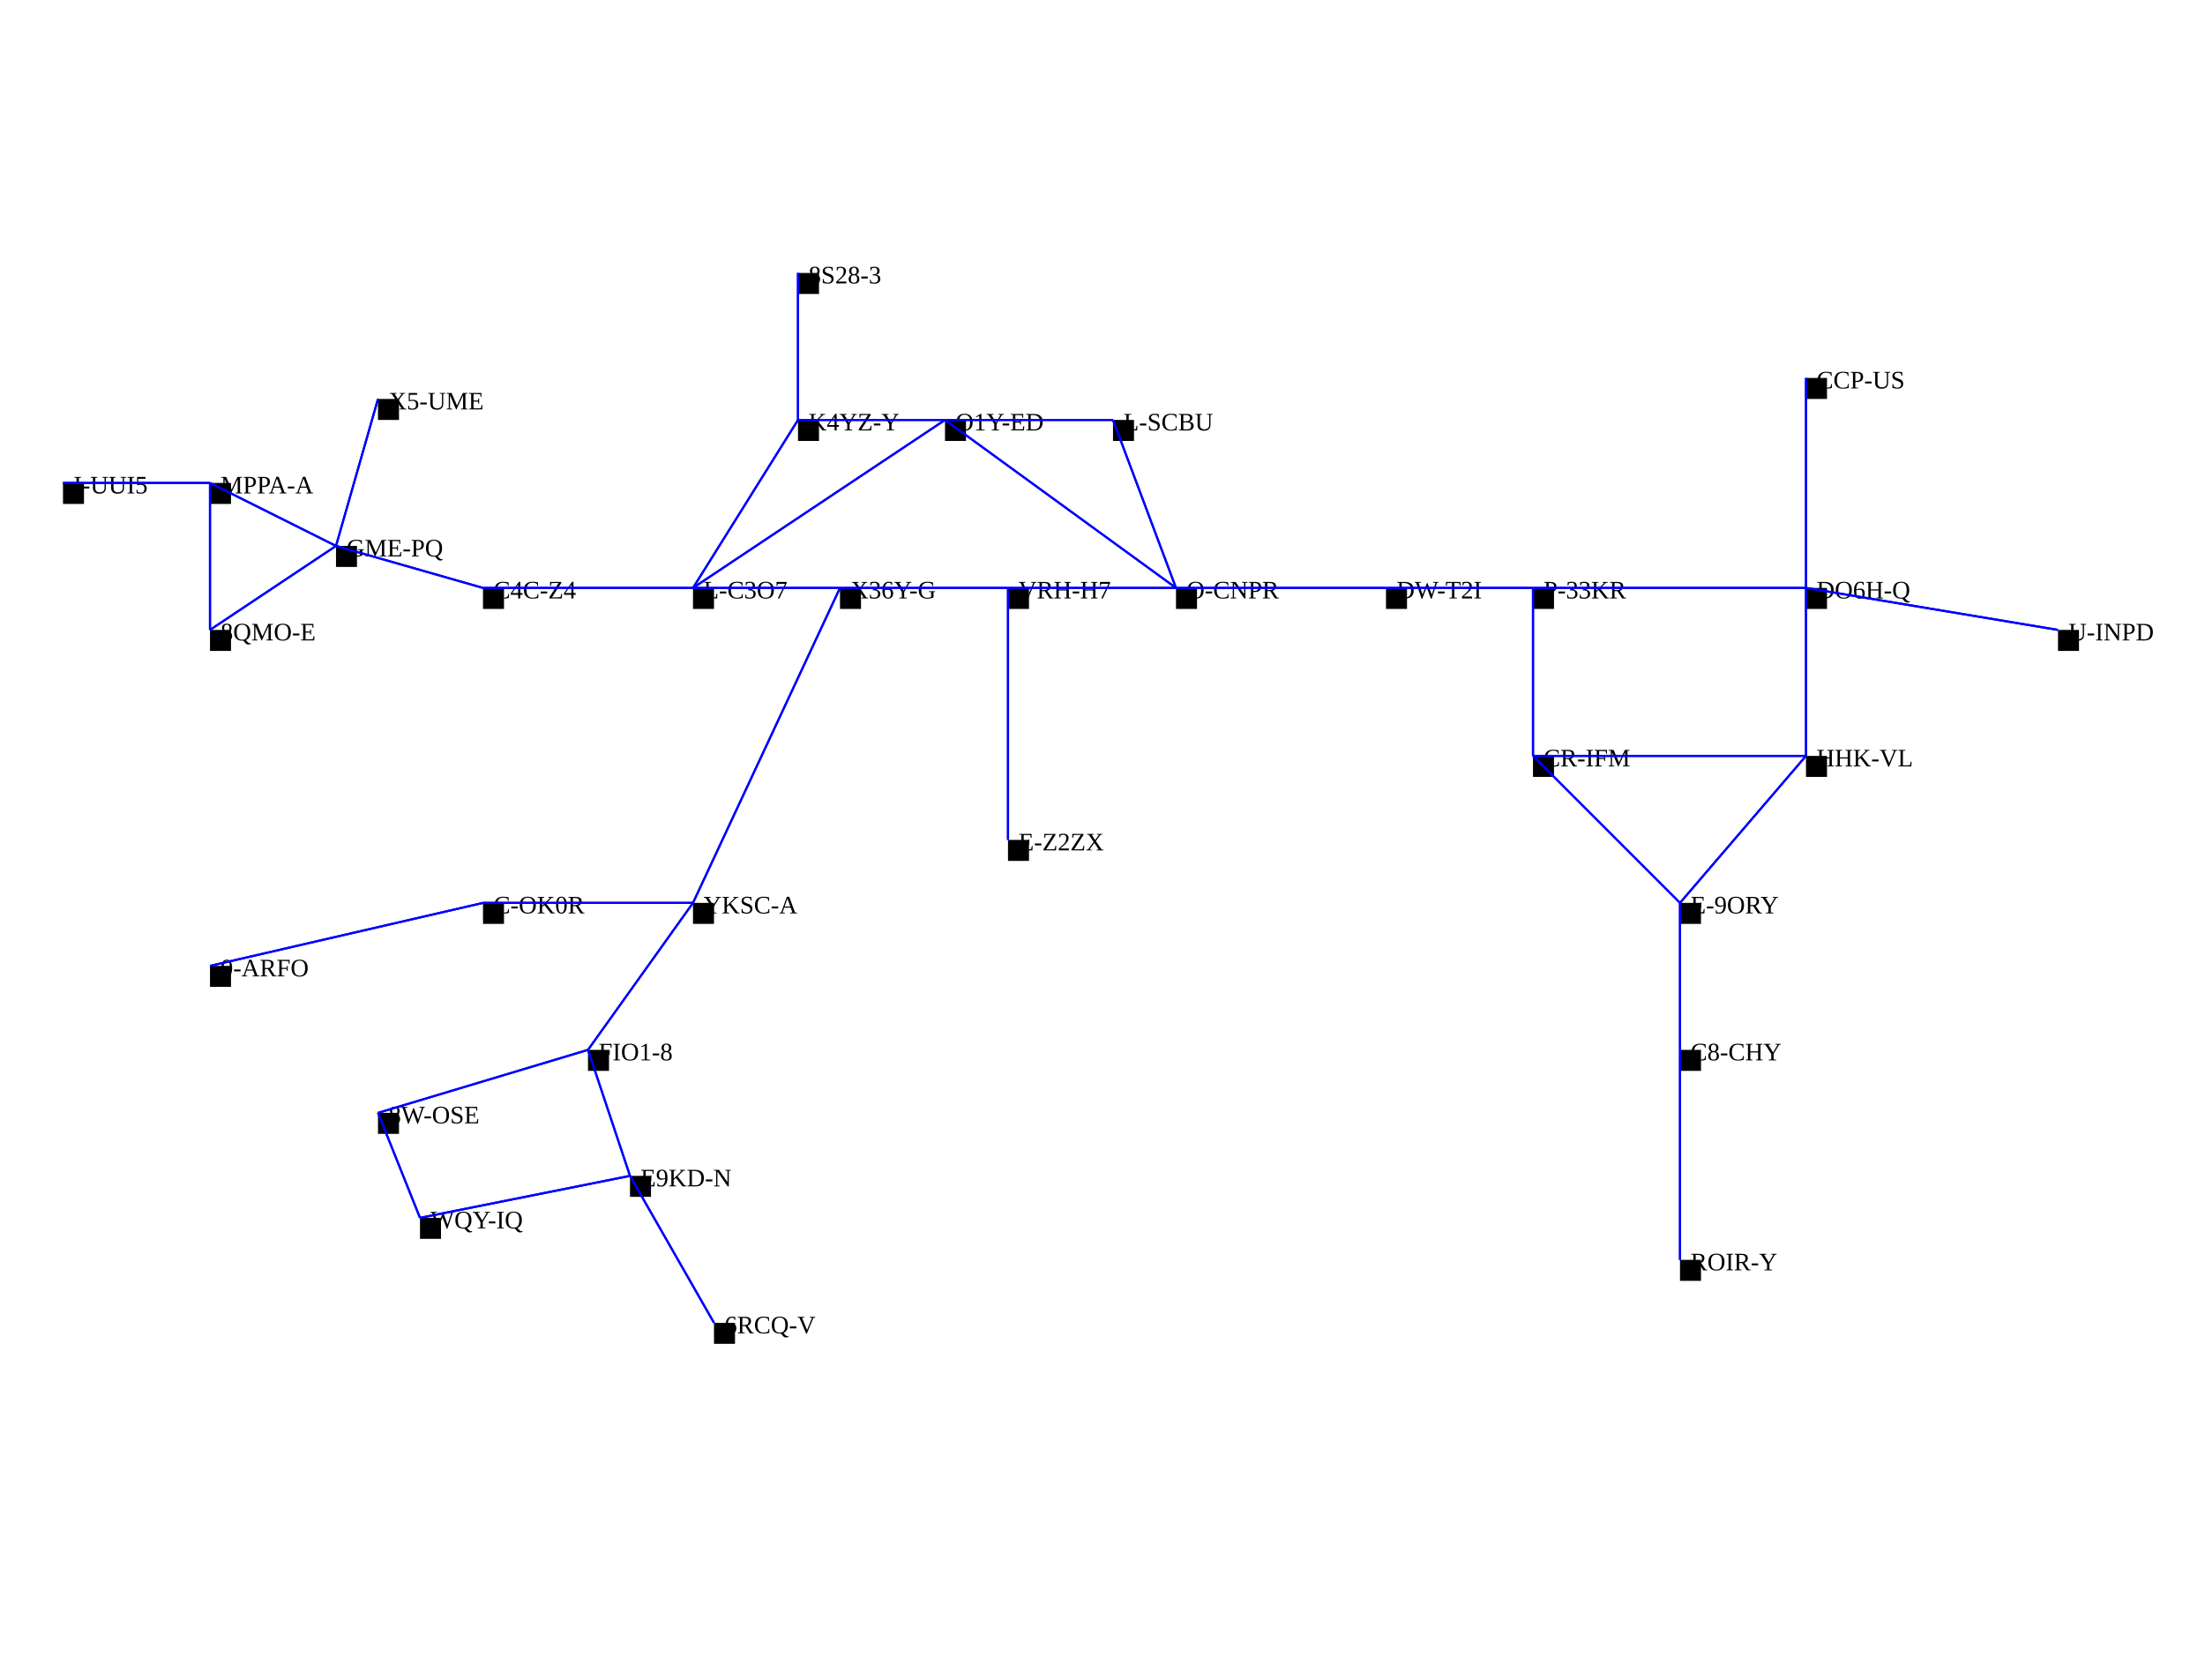
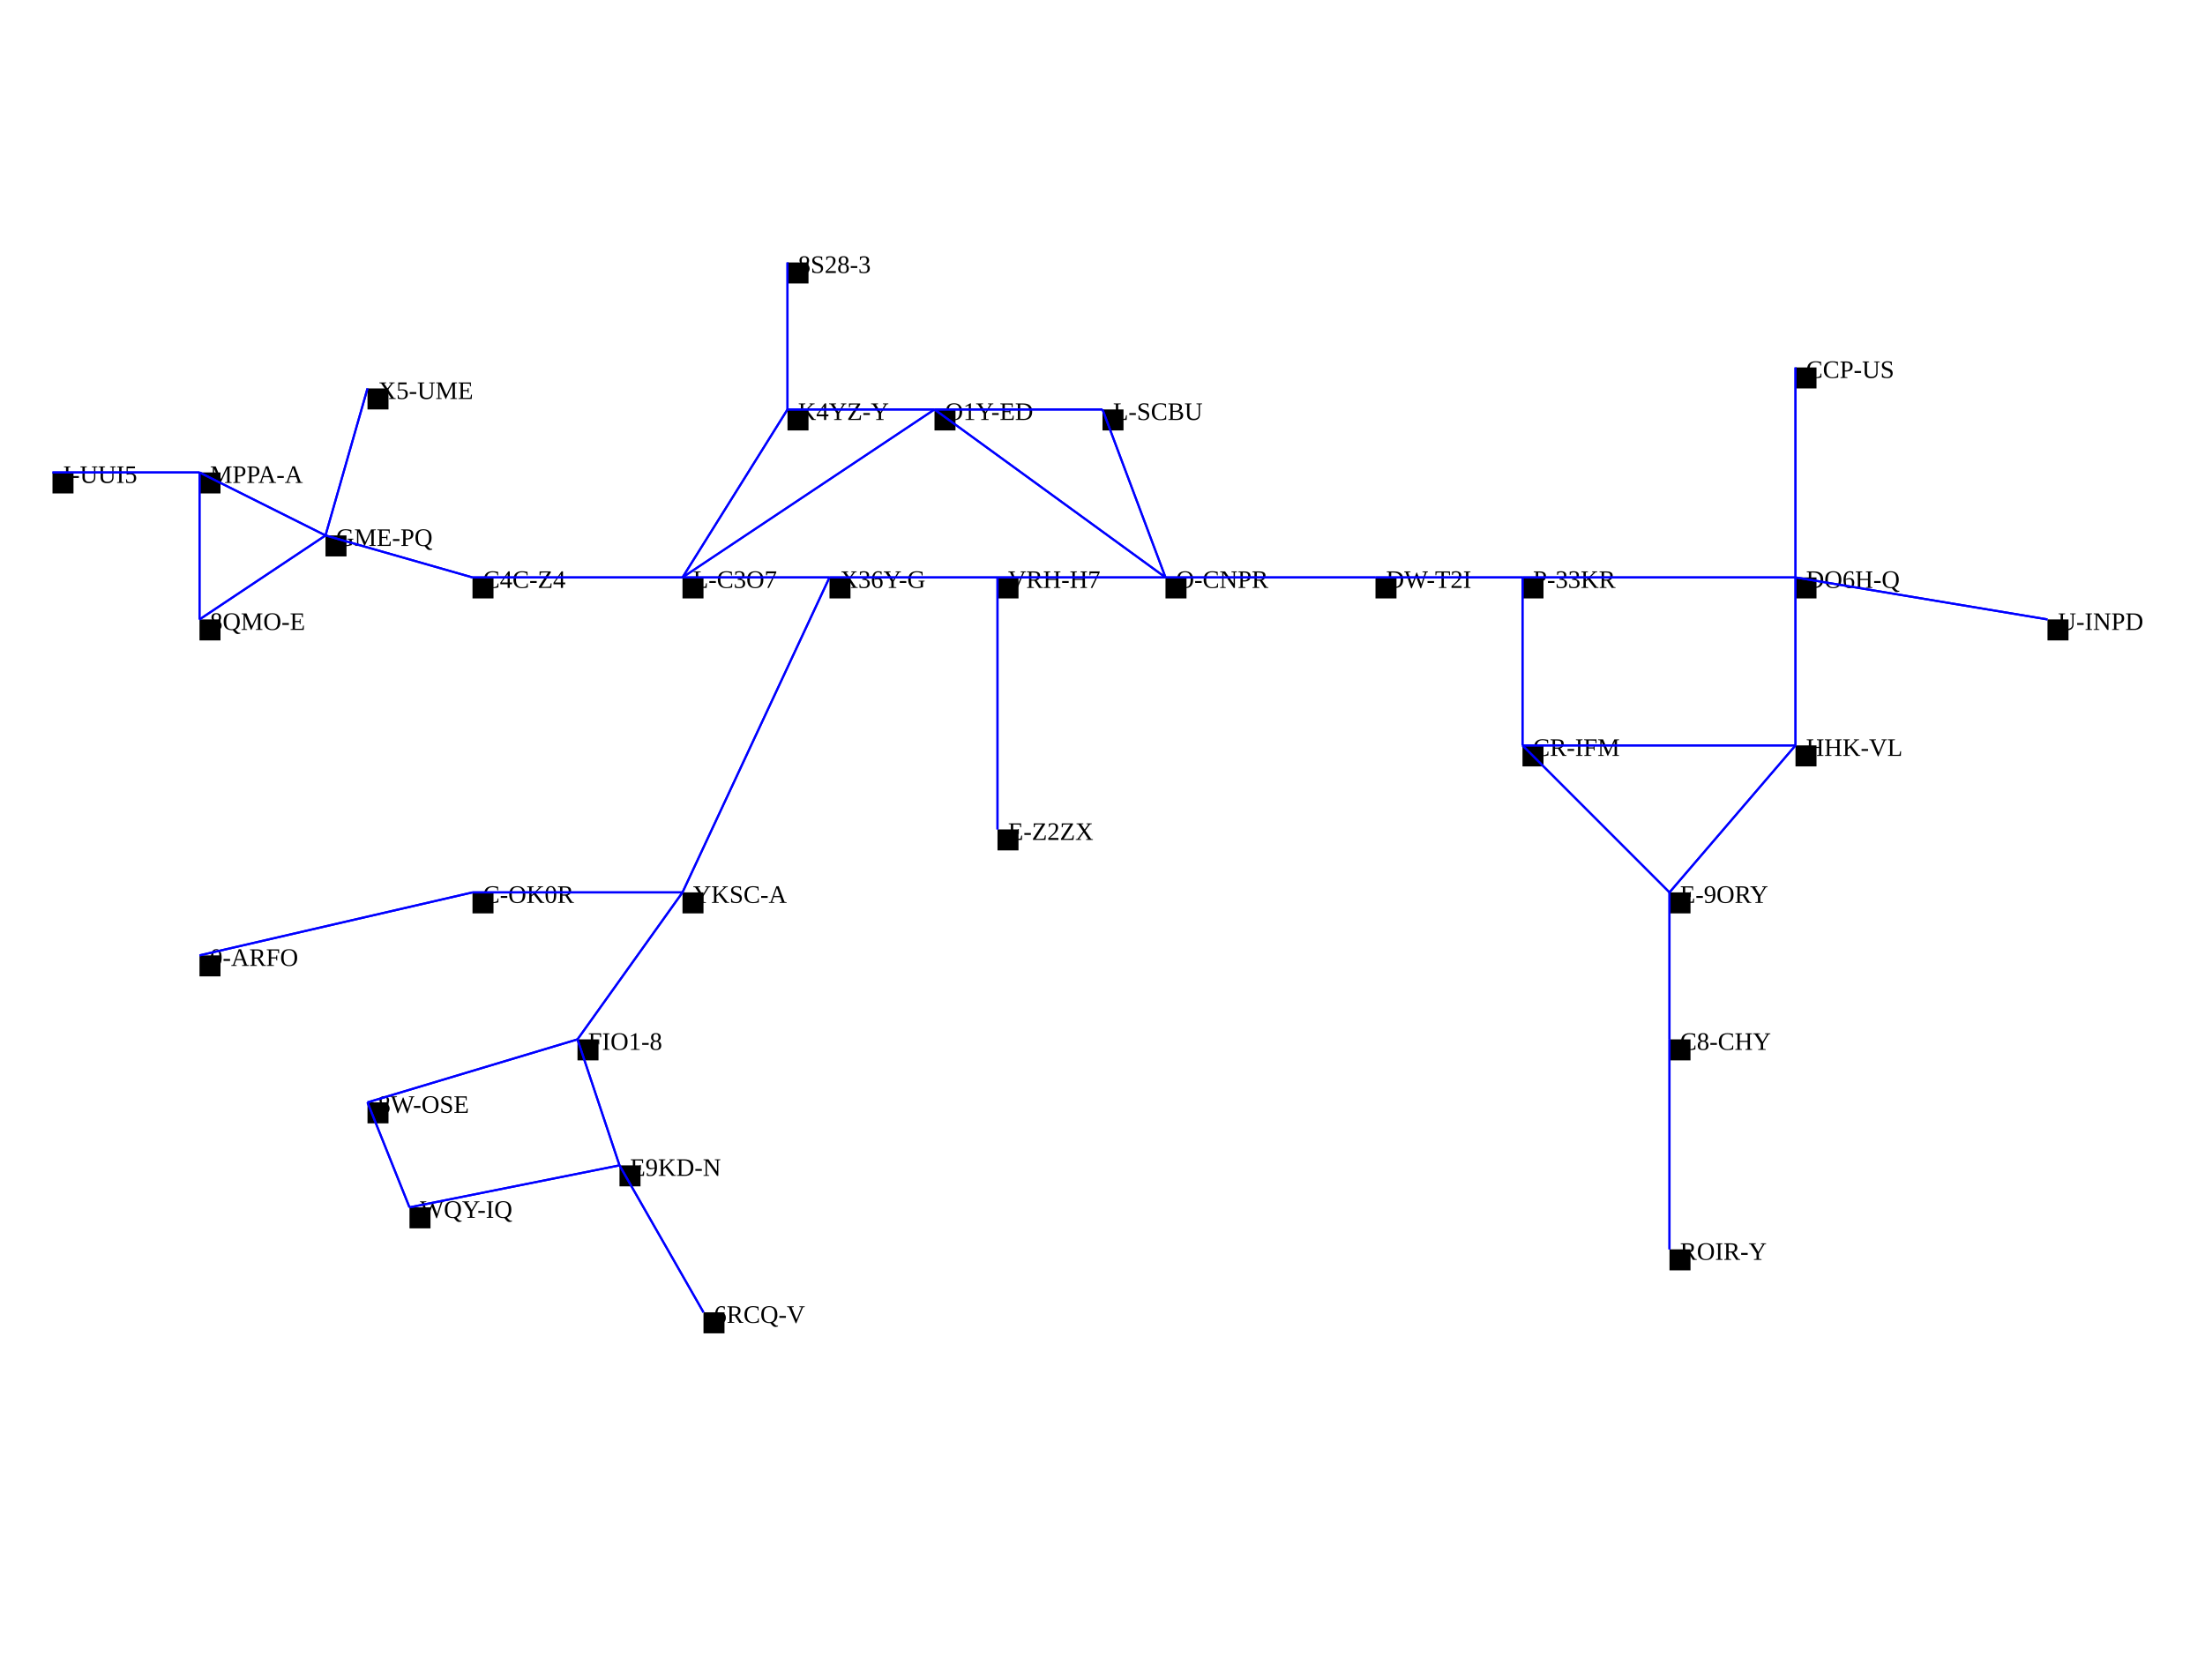
- <svg xmlns="http://www.w3.org/2000/svg" id="10080" width="1050.00" height="800.00">
-   <rect x="30.00" Region="Fade" y="230.00" id="10081" width="10.00" height="10.00" Name="I-UUI5" Type="system" ID="30003701" />
-   <text x="35.00" y="235.00" id="10082">I-UUI5</text>
-   <rect x="100.00" Region="Fade" y="230.00" id="10084" width="10.00" height="10.00" Name="MPPA-A" Type="system" ID="30003699" />
-   <text x="105.00" y="235.00" id="10085">MPPA-A</text>
-   <rect x="100.00" Region="Fade" y="300.00" id="10087" width="10.00" height="10.00" Name="8QMO-E" Type="system" ID="30003702" />
-   <text x="105.00" y="305.00" id="10088">8QMO-E</text>
-   <rect x="100.00" Region="Fade" y="460.00" id="10090" width="10.00" height="10.00" Name="0-ARFO" Type="system" ID="30003693" />
-   <text x="105.00" y="465.00" id="10091">0-ARFO</text>
-   <rect x="160.00" Region="Fade" y="260.00" id="10093" width="10.00" height="10.00" Name="GME-PQ" Type="system" ID="30003698" />
-   <text x="165.00" y="265.00" id="10094">GME-PQ</text>
-   <rect x="180.00" Region="Fade" y="190.00" id="10096" width="10.00" height="10.00" Name="X5-UME" Type="system" ID="30003700" />
-   <text x="185.00" y="195.00" id="10097">X5-UME</text>
-   <rect x="180.00" Region="Fade" y="530.00" id="10099" width="10.00" height="10.00" Name="8W-OSE" Type="system" ID="30003695" />
-   <text x="185.00" y="535.00" id="10100">8W-OSE</text>
-   <rect x="200.00" Region="Fade" y="580.00" id="10102" width="10.00" height="10.00" Name="WQY-IQ" Type="system" ID="30003696" />
-   <text x="205.00" y="585.00" id="10103">WQY-IQ</text>
-   <rect x="230.00" Region="Fade" y="430.00" id="10105" width="10.00" height="10.00" Name="C-OK0R" Type="system" ID="30003692" />
-   <text x="235.00" y="435.00" id="10106">C-OK0R</text>
-   <rect x="230.00" Region="Fade" y="280.00" id="10108" width="10.00" height="10.00" Name="C4C-Z4" Type="system" ID="30003697" />
-   <text x="235.00" y="285.00" id="10109">C4C-Z4</text>
-   <rect x="280.00" Region="Fade" y="500.00" id="10111" width="10.00" height="10.00" Name="FIO1-8" Type="system" ID="30003691" />
-   <text x="285.00" y="505.00" id="10112">FIO1-8</text>
-   <rect x="300.00" Region="Fade" y="560.00" id="10114" width="10.00" height="10.00" Name="E9KD-N" Type="system" ID="30003694" />
-   <text x="305.00" y="565.00" id="10115">E9KD-N</text>
-   <rect x="330.00" Region="Fade" y="430.00" id="10117" width="10.00" height="10.00" Name="YKSC-A" Type="system" ID="30003690" />
-   <text x="335.00" y="435.00" id="10118">YKSC-A</text>
-   <rect x="330.00" Region="Fade" y="280.00" id="10120" width="10.00" height="10.00" Name="L-C3O7" Type="system" ID="30003689" />
-   <text x="335.00" y="285.00" id="10121">L-C3O7</text>
-   <rect x="380.00" Region="Fade" y="200.00" id="10123" width="10.00" height="10.00" Name="K4YZ-Y" Type="system" ID="30003687" />
-   <text x="385.00" y="205.00" id="10124">K4YZ-Y</text>
-   <rect x="400.00" Region="Fade" y="280.00" id="10126" width="10.00" height="10.00" Name="X36Y-G" Type="system" ID="30003688" />
-   <text x="405.00" y="285.00" id="10127">X36Y-G</text>
-   <rect x="450.00" Region="Fade" y="200.00" id="10129" width="10.00" height="10.00" Name="O1Y-ED" Type="system" ID="30003686" />
-   <text x="455.00" y="205.00" id="10130">O1Y-ED</text>
-   <rect x="480.00" Region="Fade" y="280.00" id="10132" width="10.00" height="10.00" Name="VRH-H7" Type="system" ID="30003685" />
-   <text x="485.00" y="285.00" id="10133">VRH-H7</text>
-   <rect x="530.00" Region="Fade" y="200.00" id="10135" width="10.00" height="10.00" Name="L-SCBU" Type="system" ID="30003684" />
-   <text x="535.00" y="205.00" id="10136">L-SCBU</text>
-   <rect x="560.00" Region="Fade" y="280.00" id="10138" width="10.00" height="10.00" Name="O-CNPR" Type="system" ID="30003683" />
-   <text x="565.00" y="285.00" id="10139">O-CNPR</text>
-   <rect x="660.00" Region="Fade" y="280.00" id="10141" width="10.00" height="10.00" Name="DW-T2I" Type="system" ID="30003682" />
-   <text x="665.00" y="285.00" id="10142">DW-T2I</text>
-   <rect x="730.00" Region="Fade" y="280.00" id="10144" width="10.00" height="10.00" Name="P-33KR" Type="system" ID="30003680" />
-   <text x="735.00" y="285.00" id="10145">P-33KR</text>
-   <rect x="730.00" Region="Fade" y="360.00" id="10147" width="10.00" height="10.00" Name="CR-IFM" Type="system" ID="30003678" />
-   <text x="735.00" y="365.00" id="10148">CR-IFM</text>
-   <rect x="800.00" Region="Fade" y="430.00" id="10150" width="10.00" height="10.00" Name="E-9ORY" Type="system" ID="30003677" />
-   <text x="805.00" y="435.00" id="10151">E-9ORY</text>
-   <rect x="800.00" Region="Fade" y="500.00" id="10153" width="10.00" height="10.00" Name="C8-CHY" Type="system" ID="30003676" />
-   <text x="805.00" y="505.00" id="10154">C8-CHY</text>
-   <rect x="860.00" Region="Fade" y="280.00" id="10156" width="10.00" height="10.00" Name="DO6H-Q" Type="system" ID="30003681" />
-   <text x="865.00" y="285.00" id="10157">DO6H-Q</text>
-   <rect x="860.00" Region="Fade" y="360.00" id="10159" width="10.00" height="10.00" Name="HHK-VL" Type="system" ID="30003679" />
-   <text x="865.00" y="365.00" id="10160">HHK-VL</text>
-   <rect x="340.00" Region="Cloud Ring" y="630.00" id="10162" width="10.00" height="10.00" Name="6RCQ-V" Type="system" ID="30004070" />
-   <text x="345.00" y="635.00" id="10163">6RCQ-V</text>
-   <rect x="380.00" Region="Deklein" y="130.00" id="10165" width="10.00" height="10.00" Name="8S28-3" Type="system" ID="30002930" />
-   <text x="385.00" y="135.00" id="10166">8S28-3</text>
-   <rect x="480.00" Region="Pure Blind" y="400.00" id="10168" width="10.00" height="10.00" Name="E-Z2ZX" Type="system" ID="30002032" />
-   <text x="485.00" y="405.00" id="10169">E-Z2ZX</text>
-   <rect x="800.00" Region="Pure Blind" y="600.00" id="10171" width="10.00" height="10.00" Name="ROIR-Y" Type="system" ID="30001983" />
-   <text x="805.00" y="605.00" id="10172">ROIR-Y</text>
-   <rect x="860.00" Region="Deklein" y="180.00" id="10174" width="10.00" height="10.00" Name="CCP-US" Type="system" ID="30002906" />
-   <text x="865.00" y="185.00" id="10175">CCP-US</text>
-   <rect x="980.00" Region="Pure Blind" y="300.00" id="10177" width="10.00" height="10.00" Name="U-INPD" Type="system" ID="30001997" />
-   <text x="985.00" y="305.00" id="10178">U-INPD</text>
-   <line x2="100.00" x1="30.00" id="10180" y1="230.00" y2="230.00" style="fill:blue;stroke:blue;" />
-   <line x2="160.00" x1="100.00" id="10181" y1="230.00" y2="260.00" style="fill:blue;stroke:blue;" />
-   <line x2="30.00" x1="100.00" id="10182" y1="230.00" y2="230.00" style="fill:blue;stroke:blue;" />
-   <line x2="100.00" x1="100.00" id="10183" y1="230.00" y2="300.00" style="fill:blue;stroke:blue;" />
-   <line x2="160.00" x1="100.00" id="10184" y1="300.00" y2="260.00" style="fill:blue;stroke:blue;" />
-   <line x2="100.00" x1="100.00" id="10185" y1="300.00" y2="230.00" style="fill:blue;stroke:blue;" />
-   <line x2="230.00" x1="100.00" id="10186" y1="460.00" y2="430.00" style="fill:blue;stroke:blue;" />
-   <line x2="230.00" x1="160.00" id="10187" y1="260.00" y2="280.00" style="fill:blue;stroke:blue;" />
-   <line x2="100.00" x1="160.00" id="10188" y1="260.00" y2="230.00" style="fill:blue;stroke:blue;" />
-   <line x2="180.00" x1="160.00" id="10189" y1="260.00" y2="190.00" style="fill:blue;stroke:blue;" />
-   <line x2="100.00" x1="160.00" id="10190" y1="260.00" y2="300.00" style="fill:blue;stroke:blue;" />
-   <line x2="160.00" x1="180.00" id="10191" y1="190.00" y2="260.00" style="fill:blue;stroke:blue;" />
-   <line x2="280.00" x1="180.00" id="10192" y1="530.00" y2="500.00" style="fill:blue;stroke:blue;" />
-   <line x2="200.00" x1="180.00" id="10193" y1="530.00" y2="580.00" style="fill:blue;stroke:blue;" />
-   <line x2="300.00" x1="200.00" id="10194" y1="580.00" y2="560.00" style="fill:blue;stroke:blue;" />
-   <line x2="180.00" x1="200.00" id="10195" y1="580.00" y2="530.00" style="fill:blue;stroke:blue;" />
-   <line x2="330.00" x1="230.00" id="10196" y1="430.00" y2="430.00" style="fill:blue;stroke:blue;" />
-   <line x2="100.00" x1="230.00" id="10197" y1="430.00" y2="460.00" style="fill:blue;stroke:blue;" />
-   <line x2="330.00" x1="230.00" id="10198" y1="280.00" y2="280.00" style="fill:blue;stroke:blue;" />
-   <line x2="160.00" x1="230.00" id="10199" y1="280.00" y2="260.00" style="fill:blue;stroke:blue;" />
-   <line x2="330.00" x1="280.00" id="10200" y1="500.00" y2="430.00" style="fill:blue;stroke:blue;" />
-   <line x2="300.00" x1="280.00" id="10201" y1="500.00" y2="560.00" style="fill:blue;stroke:blue;" />
-   <line x2="180.00" x1="280.00" id="10202" y1="500.00" y2="530.00" style="fill:blue;stroke:blue;" />
-   <line x2="280.00" x1="300.00" id="10203" y1="560.00" y2="500.00" style="fill:blue;stroke:blue;" />
-   <line x2="200.00" x1="300.00" id="10204" y1="560.00" y2="580.00" style="fill:blue;stroke:blue;" />
-   <line x2="340.00" x1="300.00" id="10205" y1="560.00" y2="630.00" style="fill:blue;stroke:blue;" />
-   <line x2="400.00" x1="330.00" id="10206" y1="430.00" y2="280.00" style="fill:blue;stroke:blue;" />
-   <line x2="280.00" x1="330.00" id="10207" y1="430.00" y2="500.00" style="fill:blue;stroke:blue;" />
-   <line x2="230.00" x1="330.00" id="10208" y1="430.00" y2="430.00" style="fill:blue;stroke:blue;" />
-   <line x2="450.00" x1="330.00" id="10209" y1="280.00" y2="200.00" style="fill:blue;stroke:blue;" />
-   <line x2="380.00" x1="330.00" id="10210" y1="280.00" y2="200.00" style="fill:blue;stroke:blue;" />
-   <line x2="400.00" x1="330.00" id="10211" y1="280.00" y2="280.00" style="fill:blue;stroke:blue;" />
-   <line x2="230.00" x1="330.00" id="10212" y1="280.00" y2="280.00" style="fill:blue;stroke:blue;" />
-   <line x2="380.00" x1="380.00" id="10213" y1="200.00" y2="130.00" style="fill:blue;stroke:blue;" />
-   <line x2="450.00" x1="380.00" id="10214" y1="200.00" y2="200.00" style="fill:blue;stroke:blue;" />
-   <line x2="330.00" x1="380.00" id="10215" y1="200.00" y2="280.00" style="fill:blue;stroke:blue;" />
-   <line x2="480.00" x1="400.00" id="10216" y1="280.00" y2="280.00" style="fill:blue;stroke:blue;" />
-   <line x2="330.00" x1="400.00" id="10217" y1="280.00" y2="280.00" style="fill:blue;stroke:blue;" />
-   <line x2="330.00" x1="400.00" id="10218" y1="280.00" y2="430.00" style="fill:blue;stroke:blue;" />
-   <line x2="560.00" x1="450.00" id="10219" y1="200.00" y2="280.00" style="fill:blue;stroke:blue;" />
-   <line x2="530.00" x1="450.00" id="10220" y1="200.00" y2="200.00" style="fill:blue;stroke:blue;" />
-   <line x2="380.00" x1="450.00" id="10221" y1="200.00" y2="200.00" style="fill:blue;stroke:blue;" />
-   <line x2="330.00" x1="450.00" id="10222" y1="200.00" y2="280.00" style="fill:blue;stroke:blue;" />
-   <line x2="480.00" x1="480.00" id="10223" y1="280.00" y2="400.00" style="fill:blue;stroke:blue;" />
-   <line x2="560.00" x1="480.00" id="10224" y1="280.00" y2="280.00" style="fill:blue;stroke:blue;" />
-   <line x2="400.00" x1="480.00" id="10225" y1="280.00" y2="280.00" style="fill:blue;stroke:blue;" />
-   <line x2="560.00" x1="530.00" id="10226" y1="200.00" y2="280.00" style="fill:blue;stroke:blue;" />
-   <line x2="450.00" x1="530.00" id="10227" y1="200.00" y2="200.00" style="fill:blue;stroke:blue;" />
-   <line x2="660.00" x1="560.00" id="10228" y1="280.00" y2="280.00" style="fill:blue;stroke:blue;" />
-   <line x2="530.00" x1="560.00" id="10229" y1="280.00" y2="200.00" style="fill:blue;stroke:blue;" />
-   <line x2="480.00" x1="560.00" id="10230" y1="280.00" y2="280.00" style="fill:blue;stroke:blue;" />
-   <line x2="450.00" x1="560.00" id="10231" y1="280.00" y2="200.00" style="fill:blue;stroke:blue;" />
-   <line x2="730.00" x1="660.00" id="10232" y1="280.00" y2="280.00" style="fill:blue;stroke:blue;" />
-   <line x2="560.00" x1="660.00" id="10233" y1="280.00" y2="280.00" style="fill:blue;stroke:blue;" />
-   <line x2="730.00" x1="730.00" id="10234" y1="280.00" y2="360.00" style="fill:blue;stroke:blue;" />
-   <line x2="860.00" x1="730.00" id="10235" y1="280.00" y2="280.00" style="fill:blue;stroke:blue;" />
-   <line x2="660.00" x1="730.00" id="10236" y1="280.00" y2="280.00" style="fill:blue;stroke:blue;" />
-   <line x2="800.00" x1="730.00" id="10237" y1="360.00" y2="430.00" style="fill:blue;stroke:blue;" />
-   <line x2="860.00" x1="730.00" id="10238" y1="360.00" y2="360.00" style="fill:blue;stroke:blue;" />
-   <line x2="730.00" x1="730.00" id="10239" y1="360.00" y2="280.00" style="fill:blue;stroke:blue;" />
-   <line x2="800.00" x1="800.00" id="10240" y1="430.00" y2="500.00" style="fill:blue;stroke:blue;" />
-   <line x2="730.00" x1="800.00" id="10241" y1="430.00" y2="360.00" style="fill:blue;stroke:blue;" />
-   <line x2="860.00" x1="800.00" id="10242" y1="430.00" y2="360.00" style="fill:blue;stroke:blue;" />
-   <line x2="800.00" x1="800.00" id="10243" y1="500.00" y2="600.00" style="fill:blue;stroke:blue;" />
-   <line x2="800.00" x1="800.00" id="10244" y1="500.00" y2="430.00" style="fill:blue;stroke:blue;" />
-   <line x2="980.00" x1="860.00" id="10245" y1="280.00" y2="300.00" style="fill:blue;stroke:blue;" />
-   <line x2="860.00" x1="860.00" id="10246" y1="280.00" y2="180.00" style="fill:blue;stroke:blue;" />
-   <line x2="860.00" x1="860.00" id="10247" y1="280.00" y2="360.00" style="fill:blue;stroke:blue;" />
-   <line x2="730.00" x1="860.00" id="10248" y1="280.00" y2="280.00" style="fill:blue;stroke:blue;" />
-   <line x2="800.00" x1="860.00" id="10249" y1="360.00" y2="430.00" style="fill:blue;stroke:blue;" />
-   <line x2="730.00" x1="860.00" id="10250" y1="360.00" y2="360.00" style="fill:blue;stroke:blue;" />
-   <line x2="860.00" x1="860.00" id="10251" y1="360.00" y2="280.00" style="fill:blue;stroke:blue;" />
-   <line x2="300.00" x1="340.00" id="10252" y1="630.00" y2="560.00" style="fill:blue;stroke:blue;" />
-   <line x2="380.00" x1="380.00" id="10253" y1="130.00" y2="200.00" style="fill:blue;stroke:blue;" />
-   <line x2="480.00" x1="480.00" id="10254" y1="400.00" y2="280.00" style="fill:blue;stroke:blue;" />
-   <line x2="800.00" x1="800.00" id="10255" y1="600.00" y2="500.00" style="fill:blue;stroke:blue;" />
-   <line x2="860.00" x1="860.00" id="10256" y1="180.00" y2="280.00" style="fill:blue;stroke:blue;" />
-   <line x2="860.00" x1="980.00" id="10257" y1="300.00" y2="280.00" style="fill:blue;stroke:blue;" />
+ <svg xmlns="http://www.w3.org/2000/svg" width="1050.00" id="10080" height="800.00">
+   <rect Name="I-UUI5" y="225.00" id="10081" Type="system" height="10.00" Region="Fade" width="10.00" x="25.00" ID="30003701" />
+   <text y="230.00" id="10082" x="30.00">I-UUI5</text>
+   <rect Name="MPPA-A" y="225.00" id="10084" Type="system" height="10.00" Region="Fade" width="10.00" x="95.00" ID="30003699" />
+   <text y="230.00" id="10085" x="100.00">MPPA-A</text>
+   <rect Name="8QMO-E" y="295.00" id="10087" Type="system" height="10.00" Region="Fade" width="10.00" x="95.00" ID="30003702" />
+   <text y="300.00" id="10088" x="100.00">8QMO-E</text>
+   <rect Name="0-ARFO" y="455.00" id="10090" Type="system" height="10.00" Region="Fade" width="10.00" x="95.00" ID="30003693" />
+   <text y="460.00" id="10091" x="100.00">0-ARFO</text>
+   <rect Name="GME-PQ" y="255.00" id="10093" Type="system" height="10.00" Region="Fade" width="10.00" x="155.00" ID="30003698" />
+   <text y="260.00" id="10094" x="160.00">GME-PQ</text>
+   <rect Name="X5-UME" y="185.00" id="10096" Type="system" height="10.00" Region="Fade" width="10.00" x="175.00" ID="30003700" />
+   <text y="190.00" id="10097" x="180.00">X5-UME</text>
+   <rect Name="8W-OSE" y="525.00" id="10099" Type="system" height="10.00" Region="Fade" width="10.00" x="175.00" ID="30003695" />
+   <text y="530.00" id="10100" x="180.00">8W-OSE</text>
+   <rect Name="WQY-IQ" y="575.00" id="10102" Type="system" height="10.00" Region="Fade" width="10.00" x="195.00" ID="30003696" />
+   <text y="580.00" id="10103" x="200.00">WQY-IQ</text>
+   <rect Name="C-OK0R" y="425.00" id="10105" Type="system" height="10.00" Region="Fade" width="10.00" x="225.00" ID="30003692" />
+   <text y="430.00" id="10106" x="230.00">C-OK0R</text>
+   <rect Name="C4C-Z4" y="275.00" id="10108" Type="system" height="10.00" Region="Fade" width="10.00" x="225.00" ID="30003697" />
+   <text y="280.00" id="10109" x="230.00">C4C-Z4</text>
+   <rect Name="FIO1-8" y="495.00" id="10111" Type="system" height="10.00" Region="Fade" width="10.00" x="275.00" ID="30003691" />
+   <text y="500.00" id="10112" x="280.00">FIO1-8</text>
+   <rect Name="E9KD-N" y="555.00" id="10114" Type="system" height="10.00" Region="Fade" width="10.00" x="295.00" ID="30003694" />
+   <text y="560.00" id="10115" x="300.00">E9KD-N</text>
+   <rect Name="YKSC-A" y="425.00" id="10117" Type="system" height="10.00" Region="Fade" width="10.00" x="325.00" ID="30003690" />
+   <text y="430.00" id="10118" x="330.00">YKSC-A</text>
+   <rect Name="L-C3O7" y="275.00" id="10120" Type="system" height="10.00" Region="Fade" width="10.00" x="325.00" ID="30003689" />
+   <text y="280.00" id="10121" x="330.00">L-C3O7</text>
+   <rect Name="K4YZ-Y" y="195.00" id="10123" Type="system" height="10.00" Region="Fade" width="10.00" x="375.00" ID="30003687" />
+   <text y="200.00" id="10124" x="380.00">K4YZ-Y</text>
+   <rect Name="X36Y-G" y="275.00" id="10126" Type="system" height="10.00" Region="Fade" width="10.00" x="395.00" ID="30003688" />
+   <text y="280.00" id="10127" x="400.00">X36Y-G</text>
+   <rect Name="O1Y-ED" y="195.00" id="10129" Type="system" height="10.00" Region="Fade" width="10.00" x="445.00" ID="30003686" />
+   <text y="200.00" id="10130" x="450.00">O1Y-ED</text>
+   <rect Name="VRH-H7" y="275.00" id="10132" Type="system" height="10.00" Region="Fade" width="10.00" x="475.00" ID="30003685" />
+   <text y="280.00" id="10133" x="480.00">VRH-H7</text>
+   <rect Name="L-SCBU" y="195.00" id="10135" Type="system" height="10.00" Region="Fade" width="10.00" x="525.00" ID="30003684" />
+   <text y="200.00" id="10136" x="530.00">L-SCBU</text>
+   <rect Name="O-CNPR" y="275.00" id="10138" Type="system" height="10.00" Region="Fade" width="10.00" x="555.00" ID="30003683" />
+   <text y="280.00" id="10139" x="560.00">O-CNPR</text>
+   <rect Name="DW-T2I" y="275.00" id="10141" Type="system" height="10.00" Region="Fade" width="10.00" x="655.00" ID="30003682" />
+   <text y="280.00" id="10142" x="660.00">DW-T2I</text>
+   <rect Name="P-33KR" y="275.00" id="10144" Type="system" height="10.00" Region="Fade" width="10.00" x="725.00" ID="30003680" />
+   <text y="280.00" id="10145" x="730.00">P-33KR</text>
+   <rect Name="CR-IFM" y="355.00" id="10147" Type="system" height="10.00" Region="Fade" width="10.00" x="725.00" ID="30003678" />
+   <text y="360.00" id="10148" x="730.00">CR-IFM</text>
+   <rect Name="E-9ORY" y="425.00" id="10150" Type="system" height="10.00" Region="Fade" width="10.00" x="795.00" ID="30003677" />
+   <text y="430.00" id="10151" x="800.00">E-9ORY</text>
+   <rect Name="C8-CHY" y="495.00" id="10153" Type="system" height="10.00" Region="Fade" width="10.00" x="795.00" ID="30003676" />
+   <text y="500.00" id="10154" x="800.00">C8-CHY</text>
+   <rect Name="DO6H-Q" y="275.00" id="10156" Type="system" height="10.00" Region="Fade" width="10.00" x="855.00" ID="30003681" />
+   <text y="280.00" id="10157" x="860.00">DO6H-Q</text>
+   <rect Name="HHK-VL" y="355.00" id="10159" Type="system" height="10.00" Region="Fade" width="10.00" x="855.00" ID="30003679" />
+   <text y="360.00" id="10160" x="860.00">HHK-VL</text>
+   <rect Name="6RCQ-V" y="625.00" id="10162" Type="system" height="10.00" Region="Cloud Ring" width="10.00" x="335.00" ID="30004070" />
+   <text y="630.00" id="10163" x="340.00">6RCQ-V</text>
+   <rect Name="8S28-3" y="125.00" id="10165" Type="system" height="10.00" Region="Deklein" width="10.00" x="375.00" ID="30002930" />
+   <text y="130.00" id="10166" x="380.00">8S28-3</text>
+   <rect Name="E-Z2ZX" y="395.00" id="10168" Type="system" height="10.00" Region="Pure Blind" width="10.00" x="475.00" ID="30002032" />
+   <text y="400.00" id="10169" x="480.00">E-Z2ZX</text>
+   <rect Name="ROIR-Y" y="595.00" id="10171" Type="system" height="10.00" Region="Pure Blind" width="10.00" x="795.00" ID="30001983" />
+   <text y="600.00" id="10172" x="800.00">ROIR-Y</text>
+   <rect Name="CCP-US" y="175.00" id="10174" Type="system" height="10.00" Region="Deklein" width="10.00" x="855.00" ID="30002906" />
+   <text y="180.00" id="10175" x="860.00">CCP-US</text>
+   <rect Name="U-INPD" y="295.00" id="10177" Type="system" height="10.00" Region="Pure Blind" width="10.00" x="975.00" ID="30001997" />
+   <text y="300.00" id="10178" x="980.00">U-INPD</text>
+   <line style="fill:blue;stroke:blue;" x1="25.00" id="10180" x2="95.00" y2="225.00" y1="225.00" />
+   <line style="fill:blue;stroke:blue;" x1="95.00" id="10181" x2="155.00" y2="255.00" y1="225.00" />
+   <line style="fill:blue;stroke:blue;" x1="95.00" id="10182" x2="25.00" y2="225.00" y1="225.00" />
+   <line style="fill:blue;stroke:blue;" x1="95.00" id="10183" x2="95.00" y2="295.00" y1="225.00" />
+   <line style="fill:blue;stroke:blue;" x1="95.00" id="10184" x2="155.00" y2="255.00" y1="295.00" />
+   <line style="fill:blue;stroke:blue;" x1="95.00" id="10185" x2="95.00" y2="225.00" y1="295.00" />
+   <line style="fill:blue;stroke:blue;" x1="95.00" id="10186" x2="225.00" y2="425.00" y1="455.00" />
+   <line style="fill:blue;stroke:blue;" x1="155.00" id="10187" x2="225.00" y2="275.00" y1="255.00" />
+   <line style="fill:blue;stroke:blue;" x1="155.00" id="10188" x2="95.00" y2="225.00" y1="255.00" />
+   <line style="fill:blue;stroke:blue;" x1="155.00" id="10189" x2="175.00" y2="185.00" y1="255.00" />
+   <line style="fill:blue;stroke:blue;" x1="155.00" id="10190" x2="95.00" y2="295.00" y1="255.00" />
+   <line style="fill:blue;stroke:blue;" x1="175.00" id="10191" x2="155.00" y2="255.00" y1="185.00" />
+   <line style="fill:blue;stroke:blue;" x1="175.00" id="10192" x2="275.00" y2="495.00" y1="525.00" />
+   <line style="fill:blue;stroke:blue;" x1="175.00" id="10193" x2="195.00" y2="575.00" y1="525.00" />
+   <line style="fill:blue;stroke:blue;" x1="195.00" id="10194" x2="295.00" y2="555.00" y1="575.00" />
+   <line style="fill:blue;stroke:blue;" x1="195.00" id="10195" x2="175.00" y2="525.00" y1="575.00" />
+   <line style="fill:blue;stroke:blue;" x1="225.00" id="10196" x2="325.00" y2="425.00" y1="425.00" />
+   <line style="fill:blue;stroke:blue;" x1="225.00" id="10197" x2="95.00" y2="455.00" y1="425.00" />
+   <line style="fill:blue;stroke:blue;" x1="225.00" id="10198" x2="325.00" y2="275.00" y1="275.00" />
+   <line style="fill:blue;stroke:blue;" x1="225.00" id="10199" x2="155.00" y2="255.00" y1="275.00" />
+   <line style="fill:blue;stroke:blue;" x1="275.00" id="10200" x2="325.00" y2="425.00" y1="495.00" />
+   <line style="fill:blue;stroke:blue;" x1="275.00" id="10201" x2="295.00" y2="555.00" y1="495.00" />
+   <line style="fill:blue;stroke:blue;" x1="275.00" id="10202" x2="175.00" y2="525.00" y1="495.00" />
+   <line style="fill:blue;stroke:blue;" x1="295.00" id="10203" x2="275.00" y2="495.00" y1="555.00" />
+   <line style="fill:blue;stroke:blue;" x1="295.00" id="10204" x2="195.00" y2="575.00" y1="555.00" />
+   <line style="fill:blue;stroke:blue;" x1="295.00" id="10205" x2="335.00" y2="625.00" y1="555.00" />
+   <line style="fill:blue;stroke:blue;" x1="325.00" id="10206" x2="395.00" y2="275.00" y1="425.00" />
+   <line style="fill:blue;stroke:blue;" x1="325.00" id="10207" x2="275.00" y2="495.00" y1="425.00" />
+   <line style="fill:blue;stroke:blue;" x1="325.00" id="10208" x2="225.00" y2="425.00" y1="425.00" />
+   <line style="fill:blue;stroke:blue;" x1="325.00" id="10209" x2="445.00" y2="195.00" y1="275.00" />
+   <line style="fill:blue;stroke:blue;" x1="325.00" id="10210" x2="375.00" y2="195.00" y1="275.00" />
+   <line style="fill:blue;stroke:blue;" x1="325.00" id="10211" x2="395.00" y2="275.00" y1="275.00" />
+   <line style="fill:blue;stroke:blue;" x1="325.00" id="10212" x2="225.00" y2="275.00" y1="275.00" />
+   <line style="fill:blue;stroke:blue;" x1="375.00" id="10213" x2="375.00" y2="125.00" y1="195.00" />
+   <line style="fill:blue;stroke:blue;" x1="375.00" id="10214" x2="445.00" y2="195.00" y1="195.00" />
+   <line style="fill:blue;stroke:blue;" x1="375.00" id="10215" x2="325.00" y2="275.00" y1="195.00" />
+   <line style="fill:blue;stroke:blue;" x1="395.00" id="10216" x2="475.00" y2="275.00" y1="275.00" />
+   <line style="fill:blue;stroke:blue;" x1="395.00" id="10217" x2="325.00" y2="275.00" y1="275.00" />
+   <line style="fill:blue;stroke:blue;" x1="395.00" id="10218" x2="325.00" y2="425.00" y1="275.00" />
+   <line style="fill:blue;stroke:blue;" x1="445.00" id="10219" x2="555.00" y2="275.00" y1="195.00" />
+   <line style="fill:blue;stroke:blue;" x1="445.00" id="10220" x2="525.00" y2="195.00" y1="195.00" />
+   <line style="fill:blue;stroke:blue;" x1="445.00" id="10221" x2="375.00" y2="195.00" y1="195.00" />
+   <line style="fill:blue;stroke:blue;" x1="445.00" id="10222" x2="325.00" y2="275.00" y1="195.00" />
+   <line style="fill:blue;stroke:blue;" x1="475.00" id="10223" x2="475.00" y2="395.00" y1="275.00" />
+   <line style="fill:blue;stroke:blue;" x1="475.00" id="10224" x2="555.00" y2="275.00" y1="275.00" />
+   <line style="fill:blue;stroke:blue;" x1="475.00" id="10225" x2="395.00" y2="275.00" y1="275.00" />
+   <line style="fill:blue;stroke:blue;" x1="525.00" id="10226" x2="555.00" y2="275.00" y1="195.00" />
+   <line style="fill:blue;stroke:blue;" x1="525.00" id="10227" x2="445.00" y2="195.00" y1="195.00" />
+   <line style="fill:blue;stroke:blue;" x1="555.00" id="10228" x2="655.00" y2="275.00" y1="275.00" />
+   <line style="fill:blue;stroke:blue;" x1="555.00" id="10229" x2="525.00" y2="195.00" y1="275.00" />
+   <line style="fill:blue;stroke:blue;" x1="555.00" id="10230" x2="475.00" y2="275.00" y1="275.00" />
+   <line style="fill:blue;stroke:blue;" x1="555.00" id="10231" x2="445.00" y2="195.00" y1="275.00" />
+   <line style="fill:blue;stroke:blue;" x1="655.00" id="10232" x2="725.00" y2="275.00" y1="275.00" />
+   <line style="fill:blue;stroke:blue;" x1="655.00" id="10233" x2="555.00" y2="275.00" y1="275.00" />
+   <line style="fill:blue;stroke:blue;" x1="725.00" id="10234" x2="725.00" y2="355.00" y1="275.00" />
+   <line style="fill:blue;stroke:blue;" x1="725.00" id="10235" x2="855.00" y2="275.00" y1="275.00" />
+   <line style="fill:blue;stroke:blue;" x1="725.00" id="10236" x2="655.00" y2="275.00" y1="275.00" />
+   <line style="fill:blue;stroke:blue;" x1="725.00" id="10237" x2="795.00" y2="425.00" y1="355.00" />
+   <line style="fill:blue;stroke:blue;" x1="725.00" id="10238" x2="855.00" y2="355.00" y1="355.00" />
+   <line style="fill:blue;stroke:blue;" x1="725.00" id="10239" x2="725.00" y2="275.00" y1="355.00" />
+   <line style="fill:blue;stroke:blue;" x1="795.00" id="10240" x2="795.00" y2="495.00" y1="425.00" />
+   <line style="fill:blue;stroke:blue;" x1="795.00" id="10241" x2="725.00" y2="355.00" y1="425.00" />
+   <line style="fill:blue;stroke:blue;" x1="795.00" id="10242" x2="855.00" y2="355.00" y1="425.00" />
+   <line style="fill:blue;stroke:blue;" x1="795.00" id="10243" x2="795.00" y2="595.00" y1="495.00" />
+   <line style="fill:blue;stroke:blue;" x1="795.00" id="10244" x2="795.00" y2="425.00" y1="495.00" />
+   <line style="fill:blue;stroke:blue;" x1="855.00" id="10245" x2="975.00" y2="295.00" y1="275.00" />
+   <line style="fill:blue;stroke:blue;" x1="855.00" id="10246" x2="855.00" y2="175.00" y1="275.00" />
+   <line style="fill:blue;stroke:blue;" x1="855.00" id="10247" x2="855.00" y2="355.00" y1="275.00" />
+   <line style="fill:blue;stroke:blue;" x1="855.00" id="10248" x2="725.00" y2="275.00" y1="275.00" />
+   <line style="fill:blue;stroke:blue;" x1="855.00" id="10249" x2="795.00" y2="425.00" y1="355.00" />
+   <line style="fill:blue;stroke:blue;" x1="855.00" id="10250" x2="725.00" y2="355.00" y1="355.00" />
+   <line style="fill:blue;stroke:blue;" x1="855.00" id="10251" x2="855.00" y2="275.00" y1="355.00" />
+   <line style="fill:blue;stroke:blue;" x1="335.00" id="10252" x2="295.00" y2="555.00" y1="625.00" />
+   <line style="fill:blue;stroke:blue;" x1="375.00" id="10253" x2="375.00" y2="195.00" y1="125.00" />
+   <line style="fill:blue;stroke:blue;" x1="475.00" id="10254" x2="475.00" y2="275.00" y1="395.00" />
+   <line style="fill:blue;stroke:blue;" x1="795.00" id="10255" x2="795.00" y2="495.00" y1="595.00" />
+   <line style="fill:blue;stroke:blue;" x1="855.00" id="10256" x2="855.00" y2="275.00" y1="175.00" />
+   <line style="fill:blue;stroke:blue;" x1="975.00" id="10257" x2="855.00" y2="275.00" y1="295.00" />
</svg>
